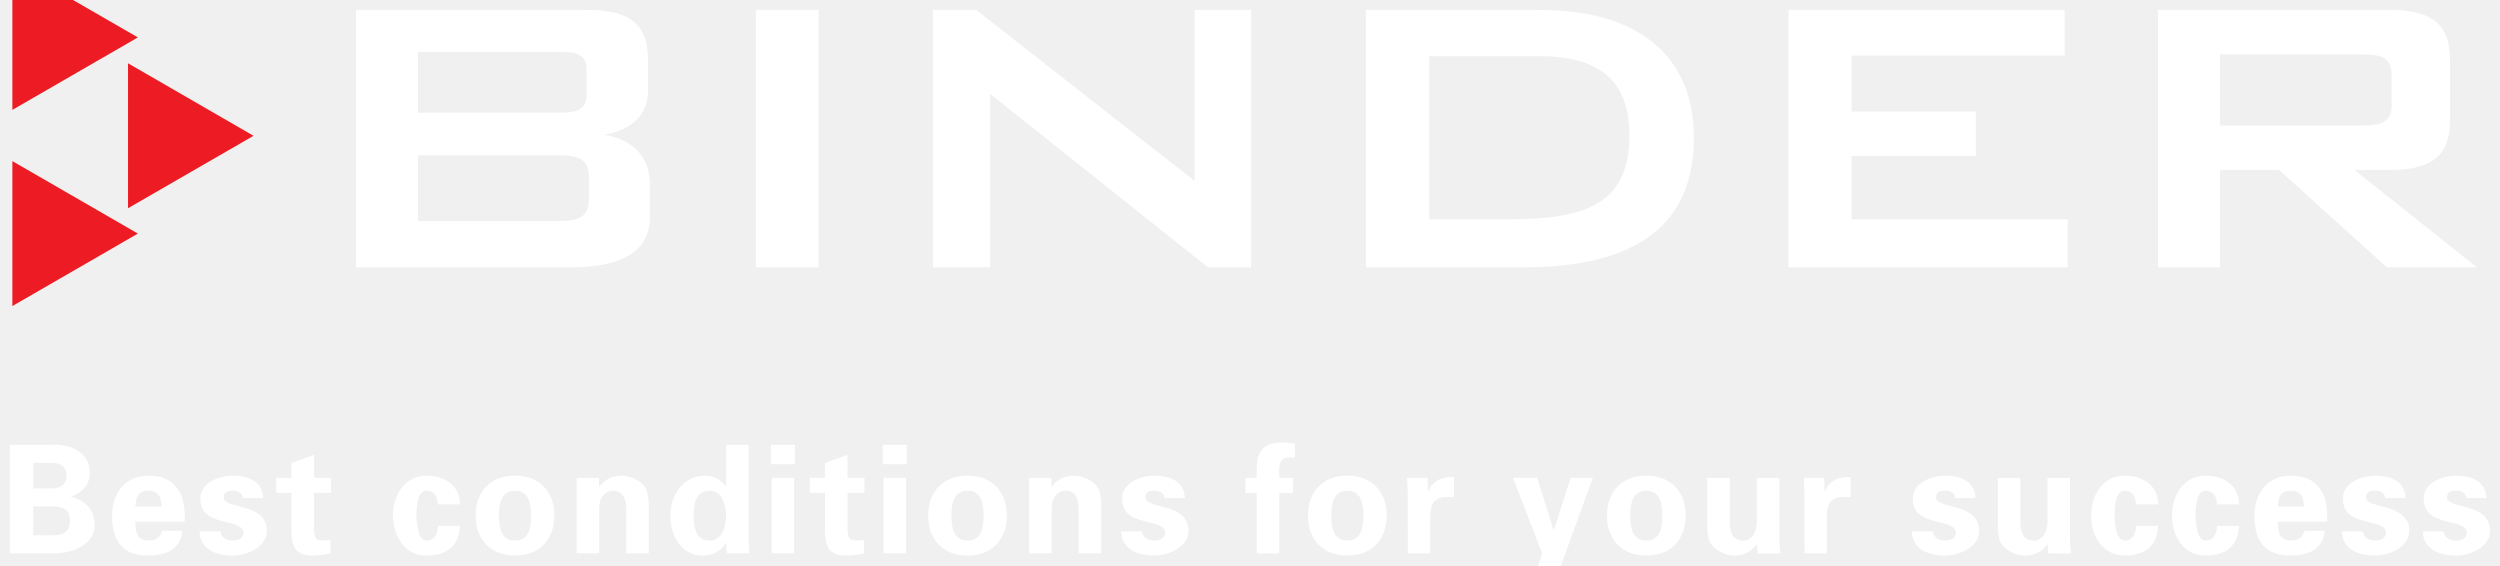
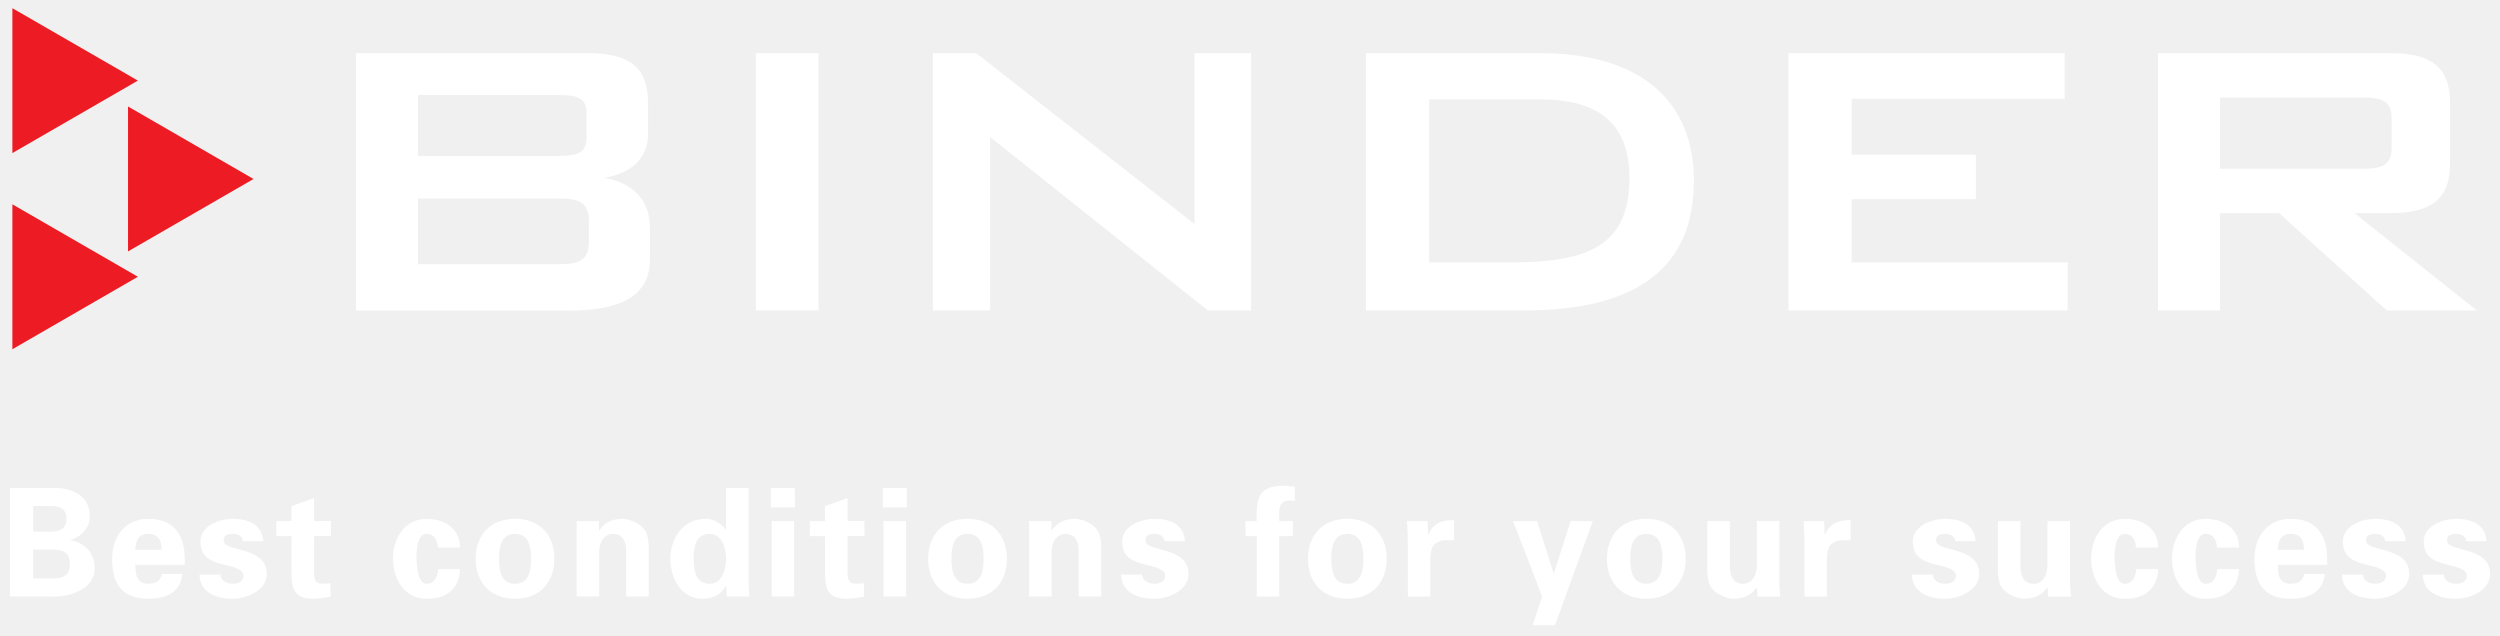
- <svg xmlns="http://www.w3.org/2000/svg" id="Ebene_1" version="1.1" viewBox="42.77 42.49 528.52 119.55">
+ <svg xmlns="http://www.w3.org/2000/svg" id="Ebene_1" version="1.1" viewBox="42.77 33.36 528.52 134.26">
  <defs>
    <style>
      .st0 {
        fill: #ed1c24;
        stroke: #ed1c24;
        stroke-width: .43px;
      }

      .st1 {
        fill: #fff;
      }
    </style>
  </defs>
  <path class="st1" d="M44.87,159.46v-22.93h8.61c4.1-.25,8.29,1.46,8.29,5.94,0,2.51-1.75,4.26-4.03,5.02v.06c2.89.6,5.05,2.6,5.05,5.97,0,4.54-5.72,6.19-9.24,5.94h-8.67ZM53.63,145.74c2.06,0,3.21-.86,3.21-2.7s-1.14-2.7-3.21-2.7h-3.84v5.4h3.84ZM53.63,155.65c2.32,0,3.91-.42,3.91-3.05s-1.59-3.05-3.91-3.05h-3.84v6.1h3.84Z" />
  <path class="st1" d="M71.39,152.76c0,2.06.29,4,2.73,4,1.65,0,2.48-.6,2.92-2.06h4.29c-.41,3.94-3.49,5.24-7.21,5.24-5.46,0-7.65-3.08-7.65-8.41,0-4.8,2.79-8.48,7.65-8.48,2.99,0,5.46,1.02,6.8,3.81.44.89.67,1.84.79,2.86.13.98.13,2,.13,3.05h-10.45ZM76.92,149.59c0-1.75-.48-3.37-2.8-3.37-2.19,0-2.67,1.62-2.73,3.37h5.53Z" />
  <path class="st1" d="M94.13,147.78c-.06-1.08-1.08-1.56-2.16-1.56-1.3,0-1.91.38-1.91,1.43,0,2.51,9.12,1.08,9.12,7.05,0,3.49-4.26,5.24-7.21,5.24-3.72,0-6.96-1.46-7.02-5.11h4.42c.09,1.24,1.21,1.94,2.6,1.94,1.3,0,2.29-.54,2.29-1.78s-2.29-1.81-3.24-2.03c-3.05-.73-5.88-1.4-5.88-5.11,0-3.34,4.03-4.8,6.83-4.8,3.37,0,6.22,1.21,6.45,4.73h-4.29Z" />
  <path class="st1" d="M104.39,143.52v-3.15l4.77-1.72v4.86h3.59v3.18h-3.59v7.4c0,2.1.32,2.67,1.97,2.67.51,0,1.02-.06,1.52-.1v2.8c-.54.25-3.08.48-3.75.48-3.72,0-4.51-1.94-4.51-5.4v-7.84h-3.21v-3.18h3.21Z" />
  <path class="st1" d="M135.32,149.11c-.03-1.3-.57-2.89-2.41-2.89-2.03,0-2.06,3.81-2.13,5.05.13,1.46.16,5.5,2.19,5.5,1.84,0,2.38-1.81,2.41-3.11h4.64c-.16,4.07-2.67,6.29-7.05,6.29-4.73,0-7.12-4.22-7.12-8.45s2.38-8.45,7.12-8.45c4.06,0,7.08,2.32,7.05,6.07h-4.7Z" />
  <path class="st1" d="M151.65,159.94c-5.21,0-8.32-3.43-8.32-8.45s3.11-8.45,8.32-8.45,8.32,3.43,8.32,8.45-3.11,8.45-8.32,8.45h0ZM151.65,156.77c2.92,0,3.4-2.73,3.4-5.27s-.48-5.27-3.4-5.27-3.4,2.73-3.4,5.27.48,5.27,3.4,5.27h0Z" />
  <path class="st1" d="M169.41,145.36l.06.1c.99-1.46,2.48-2.41,4.89-2.41,1.58,0,4.67,1.18,5.24,3.49.25.99.32,2,.32,2.54v10.38h-4.76v-9.59c-.03-1.72-.51-3.65-2.86-3.65-1.49,0-2.8,1.33-2.86,3.65v9.59h-4.76v-15.94h4.73v1.84h0Z" />
  <path class="st1" d="M196.27,136.53h4.76v19.75c0,1.05.1,2.13.16,3.18h-4.76c-.06-.76-.13-1.49-.13-2.25h-.06c-1.05,1.87-2.83,2.73-4.89,2.73-4.67,0-6.86-4.35-6.86-8.45s2.51-8.45,7.46-8.45c1.66,0,3.37.98,4.26,2.32h.06v-8.83h0ZM192.84,156.77c2.57,0,3.43-3.08,3.43-5.27s-.85-5.27-3.43-5.27c-3.05,0-3.43,2.83-3.43,5.27s.38,5.27,3.43,5.27h0Z" />
  <path class="st1" d="M205.74,140.63h5.08v-4.1h-5.08v4.1h0ZM205.9,159.46h4.76v-15.94h-4.76v15.94h0Z" />
  <path class="st1" d="M217.17,143.52v-3.15l4.77-1.72v4.86h3.59v3.18h-3.59v7.4c0,2.1.32,2.67,1.97,2.67.51,0,1.02-.06,1.53-.1v2.8c-.54.25-3.09.48-3.75.48-3.71,0-4.51-1.94-4.51-5.4v-7.84h-3.21v-3.18h3.21Z" />
  <path class="st1" d="M229.4,136.53h5.08v4.1h-5.08v-4.1h0ZM229.56,143.52h4.76v15.94h-4.76v-15.94h0Z" />
  <path class="st1" d="M247.31,159.94c-5.2,0-8.32-3.43-8.32-8.45s3.12-8.45,8.32-8.45,8.33,3.43,8.33,8.45-3.12,8.45-8.33,8.45h0ZM247.31,156.77c2.93,0,3.4-2.73,3.4-5.27s-.47-5.27-3.4-5.27-3.4,2.73-3.4,5.27.48,5.27,3.4,5.27h0Z" />
  <path class="st1" d="M265.07,145.36l.06.1c.98-1.46,2.48-2.41,4.89-2.41,1.58,0,4.67,1.18,5.24,3.49.25.99.31,2,.31,2.54v10.38h-4.76v-9.59c-.03-1.72-.51-3.65-2.86-3.65-1.49,0-2.8,1.33-2.86,3.65v9.59h-4.76v-15.94h4.73v1.84h0Z" />
  <path class="st1" d="M288.98,147.78c-.06-1.08-1.08-1.56-2.16-1.56-1.3,0-1.91.38-1.91,1.43,0,2.51,9.12,1.08,9.12,7.05,0,3.49-4.26,5.24-7.21,5.24-3.72,0-6.95-1.46-7.02-5.11h4.42c.1,1.24,1.21,1.94,2.6,1.94,1.3,0,2.29-.54,2.29-1.78s-2.29-1.81-3.24-2.03c-3.05-.73-5.87-1.4-5.87-5.11,0-3.34,4.03-4.8,6.83-4.8,3.37,0,6.23,1.21,6.45,4.73h-4.29Z" />
  <path class="st1" d="M316.52,139.23c-3.37-.38-3.43,1.14-3.3,4.29h2.89v3.18h-2.89v12.77h-4.77v-12.77h-2.38v-3.18h2.38c-.12-4.54.29-7.47,5.46-7.47.86,0,1.75.1,2.61.22v2.95h0Z" />
  <path class="st1" d="M327.61,159.94c-5.21,0-8.32-3.43-8.32-8.45s3.11-8.45,8.32-8.45,8.32,3.43,8.32,8.45-3.11,8.45-8.32,8.45h0ZM327.61,156.77c2.92,0,3.39-2.73,3.39-5.27s-.47-5.27-3.39-5.27-3.4,2.73-3.4,5.27.47,5.27,3.4,5.27h0Z" />
  <path class="st1" d="M344.57,143.52l.1,2.89h.06c1.02-2.51,3.05-3.14,5.43-3.08v4.23h-2.06c-.79.06-1.84.51-2.32,1.17-.51.89-.6,1.78-.64,2.83v7.91h-4.73l-.03-12.77c0-.67-.1-2-.16-3.18h4.35Z" />
  <polygon class="st1" points="374.83 143.52 379.5 143.52 371.5 165.53 366.77 165.53 368.8 159.5 362.64 143.52 367.72 143.52 371.21 154.54 371.28 154.54 374.83 143.52 374.83 143.52" />
  <path class="st1" d="M390.81,159.94c-5.2,0-8.32-3.43-8.32-8.45s3.11-8.45,8.32-8.45,8.32,3.43,8.32,8.45-3.11,8.45-8.32,8.45h0ZM390.81,156.77c2.92,0,3.4-2.73,3.4-5.27s-.48-5.27-3.4-5.27-3.39,2.73-3.39,5.27.47,5.27,3.39,5.27h0Z" />
  <path class="st1" d="M414.18,157.5c-1.02,1.46-2.51,2.44-4.92,2.44-1.58,0-4.67-1.21-5.24-3.52-.26-.98-.32-2-.32-2.54v-10.35h4.77v9.56c.03,1.71.51,3.69,2.85,3.69,1.49,0,2.8-1.37,2.86-3.69v-9.56h4.76v13.09c.03.95.1,1.9.19,2.86h-4.77l-.19-1.97h0Z" />
  <path class="st1" d="M428.41,143.52l.1,2.89h.07c1.02-2.51,3.04-3.14,5.43-3.08v4.23h-2.07c-.79.06-1.84.51-2.32,1.17-.51.89-.6,1.78-.63,2.83v7.91h-4.73l-.03-12.77c0-.67-.1-2-.16-3.18h4.35Z" />
  <path class="st1" d="M456.14,147.78c-.07-1.08-1.08-1.56-2.16-1.56-1.3,0-1.91.38-1.91,1.43,0,2.51,9.12,1.08,9.12,7.05,0,3.49-4.26,5.24-7.21,5.24-3.72,0-6.95-1.46-7.02-5.11h4.42c.1,1.24,1.21,1.94,2.6,1.94,1.3,0,2.29-.54,2.29-1.78s-2.29-1.81-3.24-2.03c-3.04-.73-5.88-1.4-5.88-5.11,0-3.34,4.04-4.8,6.83-4.8,3.37,0,6.23,1.21,6.45,4.73h-4.29Z" />
  <path class="st1" d="M475.61,157.5c-1.02,1.46-2.51,2.44-4.92,2.44-1.59,0-4.67-1.21-5.24-3.52-.25-.98-.32-2-.32-2.54v-10.35h4.77v9.56c.03,1.71.51,3.69,2.86,3.69,1.49,0,2.79-1.37,2.86-3.69v-9.56h4.76v13.09c.03.95.1,1.9.19,2.86h-4.77l-.18-1.97h0Z" />
  <path class="st1" d="M494.32,149.11c-.03-1.3-.58-2.89-2.41-2.89-2.03,0-2.06,3.81-2.13,5.05.13,1.46.16,5.5,2.19,5.5,1.84,0,2.38-1.81,2.41-3.11h4.64c-.16,4.07-2.67,6.29-7.05,6.29-4.73,0-7.12-4.22-7.12-8.45s2.39-8.45,7.12-8.45c4.07,0,7.08,2.32,7.05,6.07h-4.7Z" />
  <path class="st1" d="M511.44,149.11c-.03-1.3-.57-2.89-2.42-2.89-2.03,0-2.06,3.81-2.13,5.05.13,1.46.16,5.5,2.19,5.5,1.84,0,2.38-1.81,2.41-3.11h4.63c-.16,4.07-2.67,6.29-7.05,6.29-4.74,0-7.12-4.22-7.12-8.45s2.38-8.45,7.12-8.45c4.07,0,7.08,2.32,7.05,6.07h-4.7Z" />
  <path class="st1" d="M524.31,152.76c0,2.06.28,4,2.73,4,1.65,0,2.48-.6,2.92-2.06h4.29c-.41,3.94-3.49,5.24-7.21,5.24-5.46,0-7.66-3.08-7.66-8.41,0-4.8,2.8-8.48,7.66-8.48,2.98,0,5.46,1.02,6.8,3.81.45.89.67,1.84.8,2.86.12.98.12,2,.12,3.05h-10.44ZM529.83,149.59c0-1.75-.47-3.37-2.79-3.37-2.19,0-2.67,1.62-2.73,3.37h5.52Z" />
  <path class="st1" d="M547.04,147.78c-.06-1.08-1.08-1.56-2.16-1.56-1.3,0-1.9.38-1.9,1.43,0,2.51,9.12,1.08,9.12,7.05,0,3.49-4.26,5.24-7.21,5.24-3.71,0-6.95-1.46-7.02-5.11h4.42c.1,1.24,1.21,1.94,2.61,1.94,1.3,0,2.29-.54,2.29-1.78s-2.29-1.81-3.24-2.03c-3.05-.73-5.88-1.4-5.88-5.11,0-3.34,4.03-4.8,6.83-4.8,3.37,0,6.23,1.21,6.45,4.73h-4.29Z" />
  <path class="st1" d="M564.16,147.78c-.07-1.08-1.08-1.56-2.16-1.56-1.3,0-1.91.38-1.91,1.43,0,2.51,9.11,1.08,9.11,7.05,0,3.49-4.26,5.24-7.21,5.24-3.72,0-6.96-1.46-7.02-5.11h4.42c.1,1.24,1.21,1.94,2.61,1.94,1.3,0,2.29-.54,2.29-1.78s-2.29-1.81-3.24-2.03c-3.05-.73-5.88-1.4-5.88-5.11,0-3.34,4.03-4.8,6.83-4.8,3.37,0,6.22,1.21,6.44,4.73h-4.28Z" />
  <path class="st1" d="M118.03,44.59h48.88c8.74,0,12.86,2.83,12.86,10.55v6.56c0,5.01-3.35,8.23-9.26,9.26,6.17,1.03,9.65,4.89,9.65,10.42v6.95c0,7.2-5.66,10.68-16.85,10.68h-45.28v-54.41h0ZM131.14,75.33v13.89h29.71c4.5,0,6.43-.9,6.43-4.89v-4.11c0-3.99-1.93-4.89-6.43-4.89h-29.71ZM131.14,53.46v12.86h29.71c3.99,0,5.92-.64,5.92-3.86v-5.15c0-3.21-1.8-3.86-5.92-3.86h-29.71Z" />
  <polygon class="st1" points="202.57 44.59 215.81 44.59 215.81 99 202.57 99 202.57 44.59 202.57 44.59" />
  <polygon class="st1" points="240 44.59 249.13 44.59 295.31 80.73 295.31 44.59 307.27 44.59 307.27 99 298.14 99 252.09 62.34 252.09 99 240 99 240 44.59 240 44.59" />
  <path class="st1" d="M331.54,44.59h36.66c21.48,0,32.67,10.16,32.67,27.01,0,18.4-12.09,27.4-36.01,27.4h-33.32v-54.41h0ZM362.03,88.84c16.85,0,25.21-3.73,25.21-17.88,0-11.32-6.31-16.59-18.91-16.59h-23.41v34.47h17.11Z" />
  <polygon class="st1" points="420.86 44.59 479.26 44.59 479.26 54.24 434.23 54.24 434.23 66.07 460.48 66.07 460.48 75.46 434.23 75.46 434.23 88.84 479.89 88.84 479.89 99 420.86 99 420.86 44.59 420.86 44.59" />
  <path class="st1" d="M498.99,44.59h49.01c8.75,0,12.73,2.96,12.73,10.55v12.86c0,7.46-3.99,10.42-12.73,10.42h-7.47l25.86,20.58h-19.03l-22.77-20.58h-12.48v20.58h-13.12v-54.41h0ZM512.11,53.98v15.05h30.22c3.99,0,6.05-.77,6.05-4.37v-6.3c0-3.6-2.06-4.38-6.05-4.38h-30.22Z" />
  <polygon class="st0" points="70.05 56.24 95.94 71.2 70.05 86.14 70.05 56.24 70.05 56.24" />
  <polygon class="st0" points="45.6 35.46 71.49 50.4 45.6 65.35 45.6 35.46 45.6 35.46" />
  <polygon class="st0" points="45.6 76.92 71.49 91.87 45.6 106.82 45.6 76.92 45.6 76.92" />
</svg>
